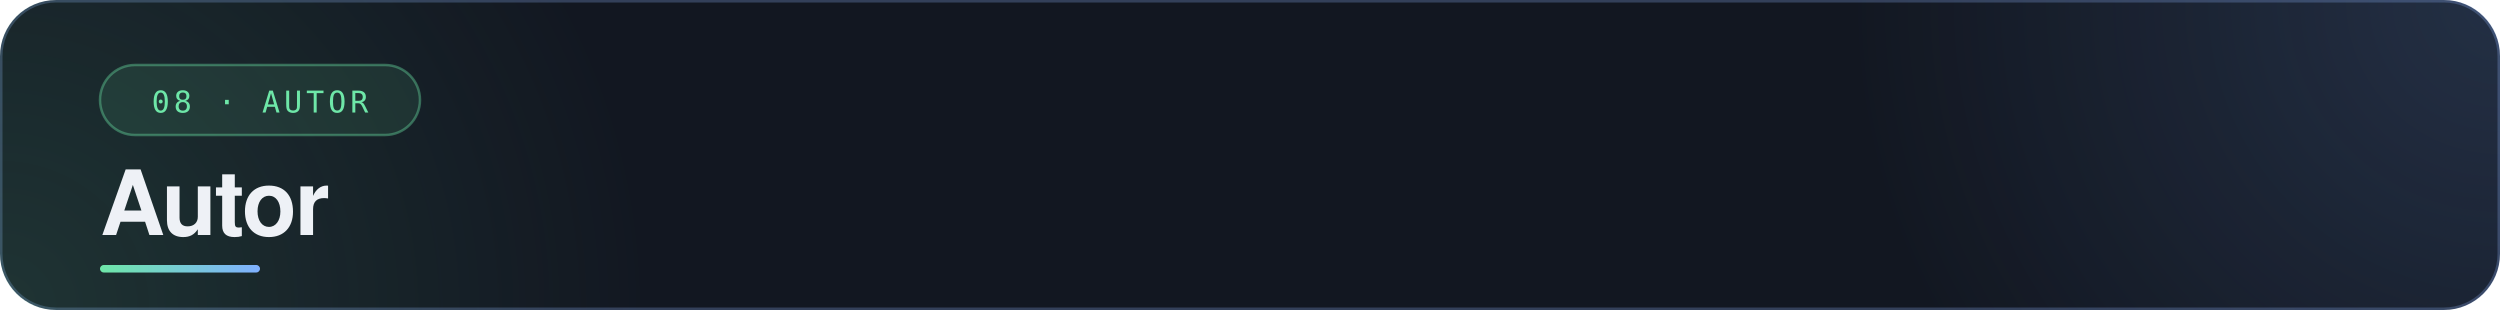
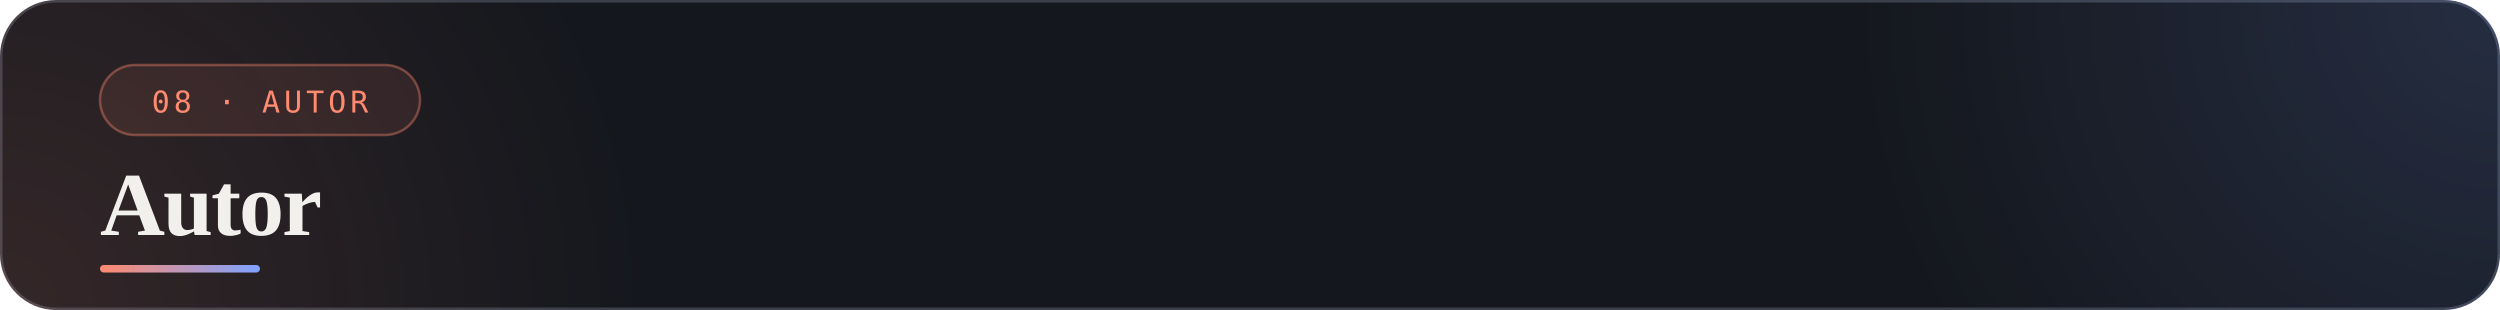
<svg xmlns="http://www.w3.org/2000/svg" width="1000" height="124" viewBox="0 0 1000 124" role="img" aria-label="08 · AUTOR: Autor">
  <defs>
    <linearGradient id="g" x1="0" y1="0" x2="1" y2="0">
-       <stop offset="0" stop-color="#6ee7a8" />
-       <stop offset="1" stop-color="#7fb0ff" />
+       <stop offset="0" stop-color="#ff8a70" />
+       <stop offset="1" stop-color="#7fa3ff" />
    </linearGradient>
    <radialGradient id="h1" gradientUnits="userSpaceOnUse" cx="1000" cy="0" r="260">
-       <stop offset="0" stop-color="#7fb0ff" stop-opacity="0.16" />
-       <stop offset="1" stop-color="#7fb0ff" stop-opacity="0" />
+       <stop offset="0" stop-color="#7fa3ff" stop-opacity="0.16" />
+       <stop offset="1" stop-color="#7fa3ff" stop-opacity="0" />
    </radialGradient>
    <radialGradient id="h2" gradientUnits="userSpaceOnUse" cx="0" cy="124" r="260">
-       <stop offset="0" stop-color="#6ee7a8" stop-opacity="0.14" />
-       <stop offset="1" stop-color="#6ee7a8" stop-opacity="0" />
+       <stop offset="0" stop-color="#ff8a70" stop-opacity="0.14" />
+       <stop offset="1" stop-color="#ff8a70" stop-opacity="0" />
    </radialGradient>
    <clipPath id="k">
      <rect width="1000" height="124" rx="22" />
    </clipPath>
  </defs>
-   <rect x="0.5" y="0.5" width="999" height="123" rx="22" fill="#121721" stroke="#33405a" />
+   <rect x="0.5" y="0.5" width="999" height="123" rx="22" fill="#14171d" stroke="#3a3f4a" />
  <g clip-path="url(#k)">
    <rect width="1000" height="124" fill="url(#h1)" />
    <rect width="1000" height="124" fill="url(#h2)" />
  </g>
-   <rect x="40" y="26" width="128" height="28" rx="14" fill="#6ee7a8" fill-opacity="0.10" stroke="#6ee7a8" stroke-opacity="0.38" />
-   <text x="104" y="45" text-anchor="middle" font-family="'JetBrains Mono',Menlo,Consolas,monospace" font-size="12" letter-spacing="1.6" fill="#6ee7a8">08 · AUTOR</text>
-   <text x="40" y="94" font-family="'Bricolage Grotesque','Instrument Sans','Segoe UI',-apple-system,Helvetica,Arial,sans-serif" font-size="36" font-weight="800" letter-spacing="-0.8" fill="#eef1f6">Autor</text>
+   <rect x="40" y="26" width="128" height="28" rx="14" fill="#ff8a70" fill-opacity="0.10" stroke="#ff8a70" stroke-opacity="0.38" />
+   <text x="104" y="45" text-anchor="middle" font-family="'IBM Plex Mono',Menlo,Consolas,monospace" font-size="12" letter-spacing="1.6" fill="#ff8a70">08 · AUTOR</text>
+   <text x="40" y="94" font-family="'Newsreader',Georgia,'Times New Roman',serif" font-size="36" font-weight="800" letter-spacing="-0.8" fill="#f1f0ec">Autor</text>
  <rect x="40" y="106" width="64" height="3" rx="1.5" fill="url(#g)" />
</svg>
